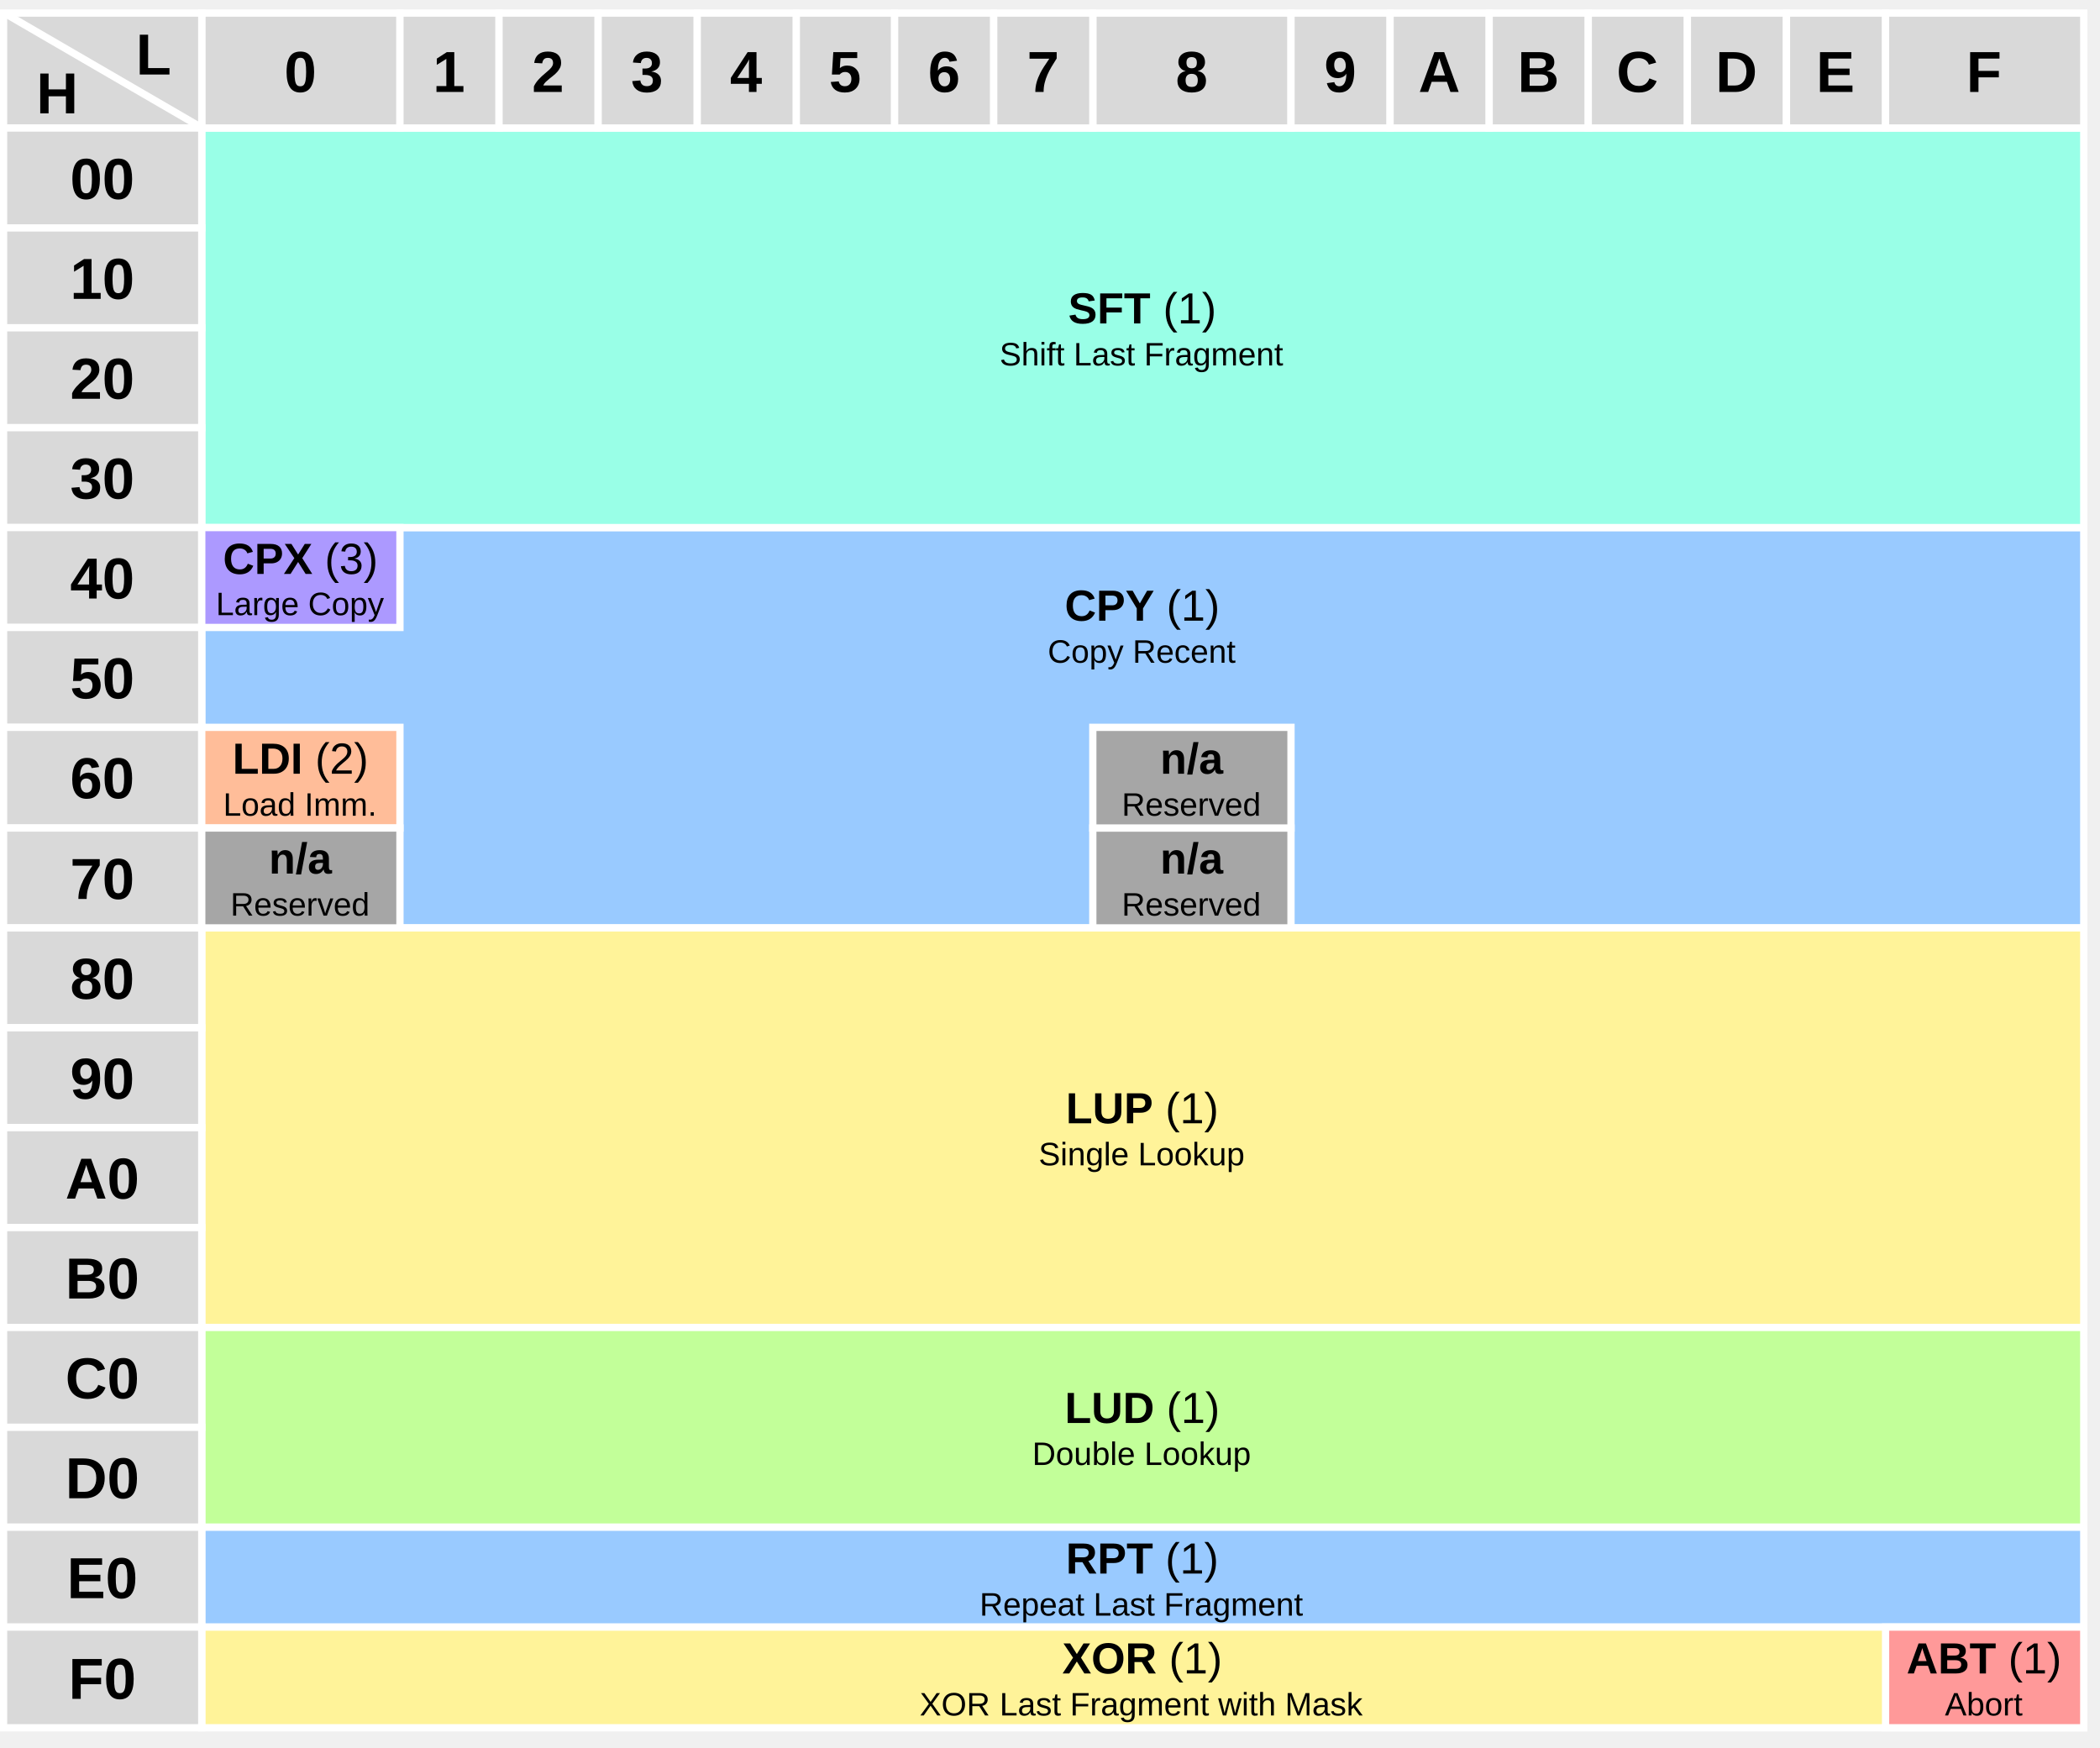
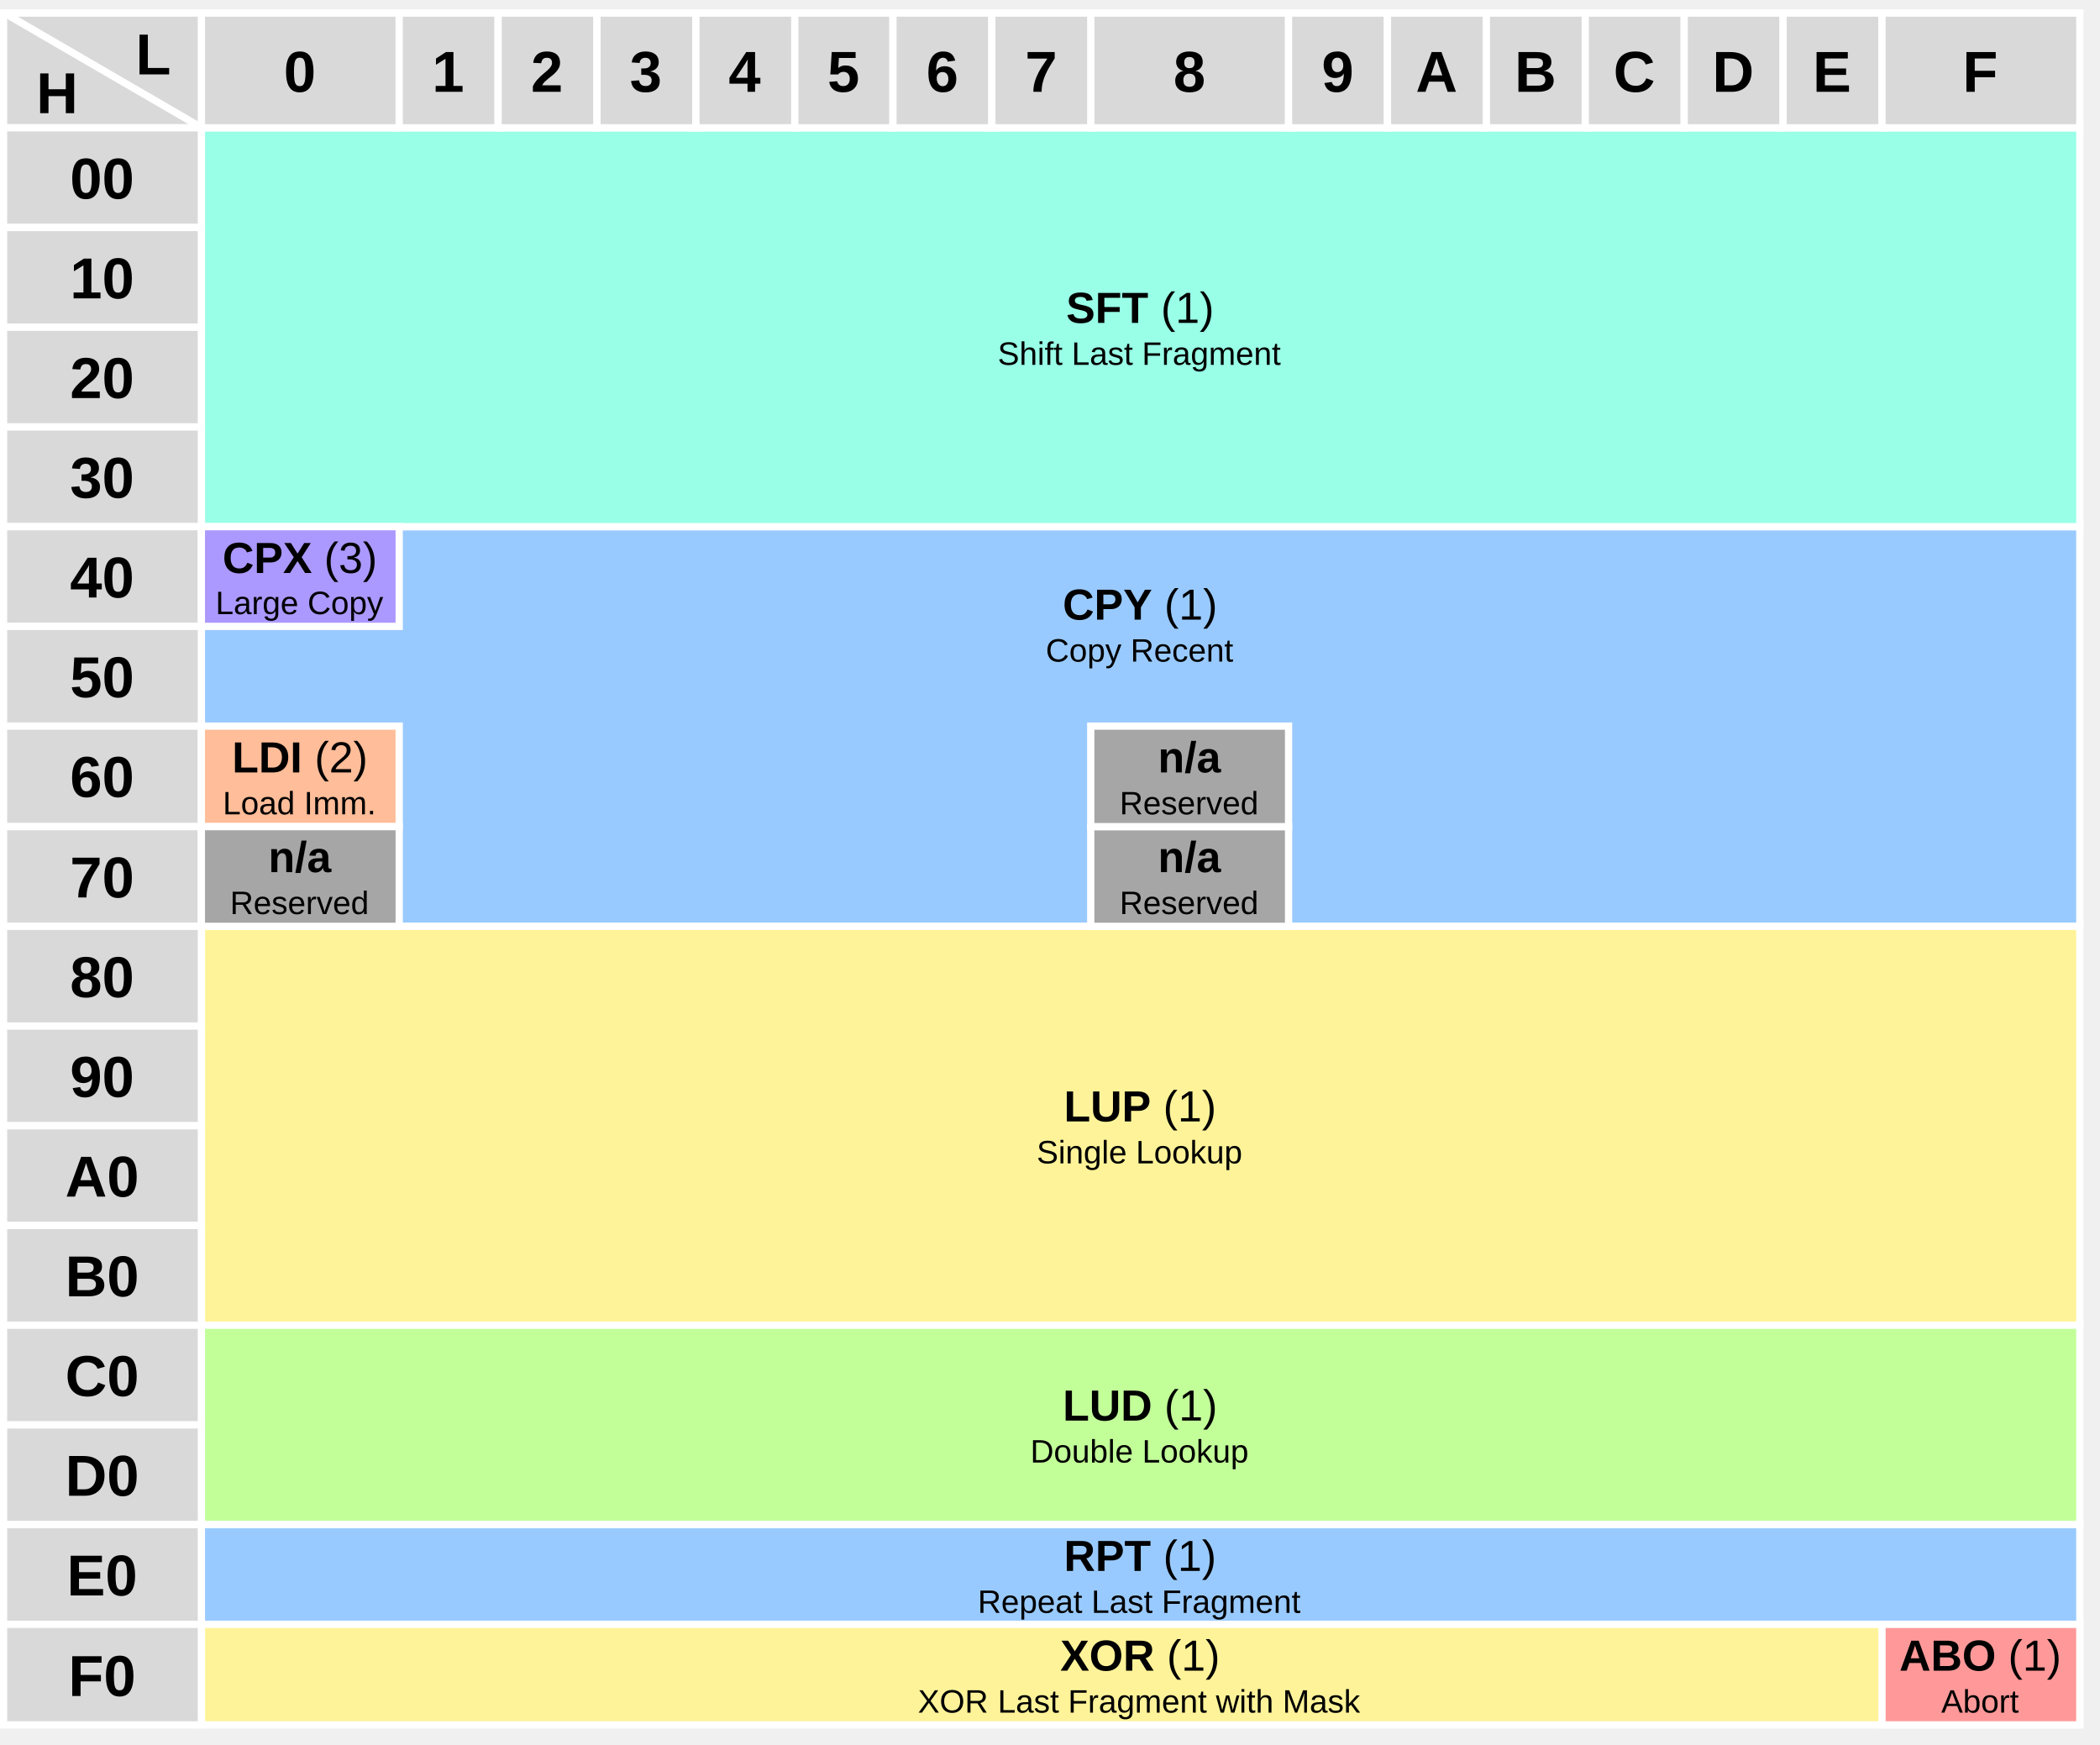
- <svg xmlns="http://www.w3.org/2000/svg" width="2649" height="2204" xml:space="preserve" overflow="hidden">
+ <svg xmlns="http://www.w3.org/2000/svg" width="2654" height="2204" xml:space="preserve" overflow="hidden">
  <g transform="translate(-288 -73)">
    <rect x="542.5" y="738.5" width="2374" height="505" stroke="#FFFFFF" stroke-width="9.167" stroke-miterlimit="8" fill="#99CAFF" />
    <text font-family="Arial,Arial_MSFontService,sans-serif" font-weight="700" font-size="55" transform="matrix(1 0 0 1 1631.11 856)">CPY</text>
    <text font-family="Arial,Arial_MSFontService,sans-serif" font-weight="400" font-size="55" transform="matrix(1 0 0 1 1743.97 856)"> </text>
    <text font-family="Arial,Arial_MSFontService,sans-serif" font-weight="400" font-size="55" transform="matrix(1 0 0 1 1759.44 856)">(1)</text>
    <text font-family="Arial,Arial_MSFontService,sans-serif" font-weight="400" font-size="55" transform="matrix(1 0 0 1 1826.47 856)"> </text>
    <text font-family="Arial,Arial_MSFontService,sans-serif" font-weight="400" font-size="41" transform="matrix(1 0 0 1 1609.63 909)">Copy Recent</text>
    <text font-family="Arial,Arial_MSFontService,sans-serif" font-weight="400" font-size="41" transform="matrix(1 0 0 1 1847.97 909)"> </text>
    <rect x="542.5" y="1243.5" width="2374" height="504" stroke="#FFFFFF" stroke-width="9.167" stroke-miterlimit="8" fill="#FFF399" />
    <text font-family="Arial,Arial_MSFontService,sans-serif" font-weight="700" font-size="55" transform="matrix(1 0 0 1 1632.55 1490)">LUP</text>
    <text font-family="Arial,Arial_MSFontService,sans-serif" font-weight="400" font-size="55" transform="matrix(1 0 0 1 1742.55 1490)"> </text>
    <text font-family="Arial,Arial_MSFontService,sans-serif" font-weight="400" font-size="55" transform="matrix(1 0 0 1 1758.02 1490)">(1)</text>
    <text font-family="Arial,Arial_MSFontService,sans-serif" font-weight="400" font-size="55" transform="matrix(1 0 0 1 1825.05 1490)"> </text>
    <text font-family="Arial,Arial_MSFontService,sans-serif" font-weight="400" font-size="41" transform="matrix(1 0 0 1 1598.17 1543)">Single Lookup</text>
    <text font-family="Arial,Arial_MSFontService,sans-serif" font-weight="400" font-size="41" transform="matrix(1 0 0 1 1859.42 1543)"> </text>
    <rect x="542.5" y="1747.5" width="2374" height="252" stroke="#FFFFFF" stroke-width="9.167" stroke-miterlimit="8" fill="#C2FF99" />
    <text font-family="Arial,Arial_MSFontService,sans-serif" font-weight="700" font-size="55" transform="matrix(1 0 0 1 1631.11 1868)">LUD</text>
    <text font-family="Arial,Arial_MSFontService,sans-serif" font-weight="400" font-size="55" transform="matrix(1 0 0 1 1743.97 1868)"> </text>
    <text font-family="Arial,Arial_MSFontService,sans-serif" font-weight="400" font-size="55" transform="matrix(1 0 0 1 1759.44 1868)">(1)</text>
    <text font-family="Arial,Arial_MSFontService,sans-serif" font-weight="400" font-size="55" transform="matrix(1 0 0 1 1826.47 1868)"> </text>
    <text font-family="Arial,Arial_MSFontService,sans-serif" font-weight="400" font-size="41" transform="matrix(1 0 0 1 1590.15 1921)">Double Lookup</text>
    <text font-family="Arial,Arial_MSFontService,sans-serif" font-weight="400" font-size="41" transform="matrix(1 0 0 1 1867.45 1921)"> </text>
    <rect x="542.5" y="1999.5" width="2374" height="126" stroke="#FFFFFF" stroke-width="9.167" stroke-miterlimit="8" fill="#99CAFF" />
    <text font-family="Arial,Arial_MSFontService,sans-serif" font-weight="700" font-size="55" transform="matrix(1 0 0 1 1632.55 2058)">RPT</text>
    <text font-family="Arial,Arial_MSFontService,sans-serif" font-weight="400" font-size="55" transform="matrix(1 0 0 1 1742.55 2058)"> </text>
    <text font-family="Arial,Arial_MSFontService,sans-serif" font-weight="400" font-size="55" transform="matrix(1 0 0 1 1758.02 2058)">(1)</text>
    <text font-family="Arial,Arial_MSFontService,sans-serif" font-weight="400" font-size="55" transform="matrix(1 0 0 1 1825.05 2058)"> </text>
    <text font-family="Arial,Arial_MSFontService,sans-serif" font-weight="400" font-size="41" transform="matrix(1 0 0 1 1523.7 2111)">Repeat Last Fragment</text>
    <text font-family="Arial,Arial_MSFontService,sans-serif" font-weight="400" font-size="41" transform="matrix(1 0 0 1 1933.9 2111)"> </text>
    <rect x="542.5" y="234.5" width="2374" height="504" stroke="#FFFFFF" stroke-width="9.167" stroke-miterlimit="8" fill="#99FFE7" />
    <text font-family="Arial,Arial_MSFontService,sans-serif" font-weight="700" font-size="55" transform="matrix(1 0 0 1 1635.41 481)">SFT</text>
    <text font-family="Arial,Arial_MSFontService,sans-serif" font-weight="400" font-size="55" transform="matrix(1 0 0 1 1739.68 481)"> </text>
    <text font-family="Arial,Arial_MSFontService,sans-serif" font-weight="400" font-size="55" transform="matrix(1 0 0 1 1755.15 481)">(1)</text>
    <text font-family="Arial,Arial_MSFontService,sans-serif" font-weight="400" font-size="55" transform="matrix(1 0 0 1 1822.18 481)"> </text>
    <text font-family="Arial,Arial_MSFontService,sans-serif" font-weight="400" font-size="41" transform="matrix(1 0 0 1 1548.9 534)">Shift Last Fragment</text>
    <text font-family="Arial,Arial_MSFontService,sans-serif" font-weight="400" font-size="41" transform="matrix(1 0 0 1 1908.7 534)"> </text>
    <rect x="542.5" y="2125.5" width="2374" height="127" stroke="#FFFFFF" stroke-width="9.167" stroke-miterlimit="8" fill="#FFF399" />
    <text font-family="Arial,Arial_MSFontService,sans-serif" font-weight="700" font-size="55" transform="matrix(1 0 0 1 1627.97 2184)">XOR</text>
    <text font-family="Arial,Arial_MSFontService,sans-serif" font-weight="400" font-size="55" transform="matrix(1 0 0 1 1747.13 2184)"> </text>
    <text font-family="Arial,Arial_MSFontService,sans-serif" font-weight="400" font-size="55" transform="matrix(1 0 0 1 1762.6 2184)">(1)</text>
    <text font-family="Arial,Arial_MSFontService,sans-serif" font-weight="400" font-size="55" transform="matrix(1 0 0 1 1829.63 2184)"> </text>
    <text font-family="Arial,Arial_MSFontService,sans-serif" font-weight="400" font-size="41" transform="matrix(1 0 0 1 1448.07 2237)">XOR </text>
    <text font-family="Arial,Arial_MSFontService,sans-serif" font-weight="400" font-size="41" transform="matrix(1 0 0 1 1548.9 2237)">Last Fragment with Mask</text>
    <text font-family="Arial,Arial_MSFontService,sans-serif" font-weight="400" font-size="41" transform="matrix(1 0 0 1 2009.53 2237)"> </text>
    <rect x="542.5" y="89.5" width="250" height="145" stroke="#FFFFFF" stroke-width="9.167" stroke-miterlimit="8" fill="#D9D9D9" />
    <text font-family="Arial,Arial_MSFontService,sans-serif" font-weight="700" font-size="73" transform="matrix(1 0 0 1 646.618 189)">0</text>
    <text font-family="Arial,Arial_MSFontService,sans-serif" font-weight="700" font-size="73" transform="matrix(1 0 0 1 687.295 189)"> </text>
    <rect x="1666.5" y="89.5" width="250" height="145" stroke="#FFFFFF" stroke-width="9.167" stroke-miterlimit="8" fill="#D9D9D9" />
    <text font-family="Arial,Arial_MSFontService,sans-serif" font-weight="700" font-size="73" transform="matrix(1 0 0 1 1770.92 189)">8</text>
    <text font-family="Arial,Arial_MSFontService,sans-serif" font-weight="700" font-size="73" transform="matrix(1 0 0 1 1811.6 189)"> </text>
    <rect x="792.5" y="89.5" width="125" height="145" stroke="#FFFFFF" stroke-width="9.167" stroke-miterlimit="8" fill="#D9D9D9" />
    <text font-family="Arial,Arial_MSFontService,sans-serif" font-weight="700" font-size="73" transform="matrix(1 0 0 1 834.002 189)">1</text>
    <text font-family="Arial,Arial_MSFontService,sans-serif" font-weight="700" font-size="73" transform="matrix(1 0 0 1 874.679 189)"> </text>
    <rect x="917.5" y="89.5" width="125" height="145" stroke="#FFFFFF" stroke-width="9.167" stroke-miterlimit="8" fill="#D9D9D9" />
    <text font-family="Arial,Arial_MSFontService,sans-serif" font-weight="700" font-size="73" transform="matrix(1 0 0 1 958.924 189)">2</text>
    <text font-family="Arial,Arial_MSFontService,sans-serif" font-weight="700" font-size="73" transform="matrix(1 0 0 1 999.602 189)"> </text>
    <rect x="1042.5" y="89.5" width="125" height="145" stroke="#FFFFFF" stroke-width="9.167" stroke-miterlimit="8" fill="#D9D9D9" />
    <text font-family="Arial,Arial_MSFontService,sans-serif" font-weight="700" font-size="73" transform="matrix(1 0 0 1 1083.85 189)">3</text>
    <text font-family="Arial,Arial_MSFontService,sans-serif" font-weight="700" font-size="73" transform="matrix(1 0 0 1 1124.52 189)"> </text>
    <rect x="1167.5" y="89.5" width="125" height="145" stroke="#FFFFFF" stroke-width="9.167" stroke-miterlimit="8" fill="#D9D9D9" />
    <text font-family="Arial,Arial_MSFontService,sans-serif" font-weight="700" font-size="73" transform="matrix(1 0 0 1 1208.77 189)">4</text>
    <text font-family="Arial,Arial_MSFontService,sans-serif" font-weight="700" font-size="73" transform="matrix(1 0 0 1 1249.45 189)"> </text>
    <rect x="1292.5" y="89.5" width="124" height="145" stroke="#FFFFFF" stroke-width="9.167" stroke-miterlimit="8" fill="#D9D9D9" />
    <text font-family="Arial,Arial_MSFontService,sans-serif" font-weight="700" font-size="73" transform="matrix(1 0 0 1 1333.69 189)">5</text>
    <text font-family="Arial,Arial_MSFontService,sans-serif" font-weight="700" font-size="73" transform="matrix(1 0 0 1 1374.37 189)"> </text>
    <rect x="1416.5" y="89.5" width="125" height="145" stroke="#FFFFFF" stroke-width="9.167" stroke-miterlimit="8" fill="#D9D9D9" />
    <text font-family="Arial,Arial_MSFontService,sans-serif" font-weight="700" font-size="73" transform="matrix(1 0 0 1 1458.62 189)">6</text>
    <text font-family="Arial,Arial_MSFontService,sans-serif" font-weight="700" font-size="73" transform="matrix(1 0 0 1 1499.29 189)"> </text>
    <rect x="1541.5" y="89.5" width="125" height="145" stroke="#FFFFFF" stroke-width="9.167" stroke-miterlimit="8" fill="#D9D9D9" />
    <text font-family="Arial,Arial_MSFontService,sans-serif" font-weight="700" font-size="73" transform="matrix(1 0 0 1 1583.54 189)">7</text>
    <text font-family="Arial,Arial_MSFontService,sans-serif" font-weight="700" font-size="73" transform="matrix(1 0 0 1 1624.22 189)"> </text>
    <rect x="1916.5" y="89.5" width="125" height="145" stroke="#FFFFFF" stroke-width="9.167" stroke-miterlimit="8" fill="#D9D9D9" />
    <text font-family="Arial,Arial_MSFontService,sans-serif" font-weight="700" font-size="73" transform="matrix(1 0 0 1 1958.31 189)">9</text>
    <text font-family="Arial,Arial_MSFontService,sans-serif" font-weight="700" font-size="73" transform="matrix(1 0 0 1 1998.98 189)"> </text>
    <rect x="2041.5" y="89.5" width="125" height="145" stroke="#FFFFFF" stroke-width="9.167" stroke-miterlimit="8" fill="#D9D9D9" />
    <text font-family="Arial,Arial_MSFontService,sans-serif" font-weight="700" font-size="73" transform="matrix(1 0 0 1 2077.21 189)">A</text>
    <text font-family="Arial,Arial_MSFontService,sans-serif" font-weight="700" font-size="73" transform="matrix(1 0 0 1 2129.92 189)"> </text>
    <rect x="2166.5" y="89.5" width="125" height="145" stroke="#FFFFFF" stroke-width="9.167" stroke-miterlimit="8" fill="#D9D9D9" />
    <text font-family="Arial,Arial_MSFontService,sans-serif" font-weight="700" font-size="73" transform="matrix(1 0 0 1 2202.14 189)">B</text>
    <text font-family="Arial,Arial_MSFontService,sans-serif" font-weight="700" font-size="73" transform="matrix(1 0 0 1 2254.85 189)"> </text>
    <rect x="2291.5" y="89.5" width="125" height="145" stroke="#FFFFFF" stroke-width="9.167" stroke-miterlimit="8" fill="#D9D9D9" />
    <text font-family="Arial,Arial_MSFontService,sans-serif" font-weight="700" font-size="73" transform="matrix(1 0 0 1 2327.06 189)">C</text>
    <text font-family="Arial,Arial_MSFontService,sans-serif" font-weight="700" font-size="73" transform="matrix(1 0 0 1 2379.77 189)"> </text>
    <rect x="2416.5" y="89.5" width="125" height="145" stroke="#FFFFFF" stroke-width="9.167" stroke-miterlimit="8" fill="#D9D9D9" />
    <text font-family="Arial,Arial_MSFontService,sans-serif" font-weight="700" font-size="73" transform="matrix(1 0 0 1 2451.98 189)">D</text>
    <text font-family="Arial,Arial_MSFontService,sans-serif" font-weight="700" font-size="73" transform="matrix(1 0 0 1 2504.69 189)"> </text>
    <rect x="2541.5" y="89.5" width="125" height="145" stroke="#FFFFFF" stroke-width="9.167" stroke-miterlimit="8" fill="#D9D9D9" />
    <text font-family="Arial,Arial_MSFontService,sans-serif" font-weight="700" font-size="73" transform="matrix(1 0 0 1 2578.91 189)">E</text>
    <text font-family="Arial,Arial_MSFontService,sans-serif" font-weight="700" font-size="73" transform="matrix(1 0 0 1 2627.61 189)"> </text>
    <rect x="2666.5" y="89.5" width="250" height="145" stroke="#FFFFFF" stroke-width="9.167" stroke-miterlimit="8" fill="#D9D9D9" />
    <text font-family="Arial,Arial_MSFontService,sans-serif" font-weight="700" font-size="73" transform="matrix(1 0 0 1 2768.3 189)">F</text>
    <text font-family="Arial,Arial_MSFontService,sans-serif" font-weight="700" font-size="73" transform="matrix(1 0 0 1 2812.99 189)"> </text>
    <rect x="292.5" y="89.5" width="250" height="145" stroke="#FFFFFF" stroke-width="9.167" stroke-miterlimit="8" fill="#D9D9D9" />
    <rect x="292.5" y="234.5" width="250" height="126" stroke="#FFFFFF" stroke-width="9.167" stroke-miterlimit="8" fill="#D9D9D9" />
    <text font-family="Arial,Arial_MSFontService,sans-serif" font-weight="700" font-size="73" transform="matrix(1 0 0 1 376.433 324)">00</text>
    <text font-family="Arial,Arial_MSFontService,sans-serif" font-weight="700" font-size="73" transform="matrix(1 0 0 1 457.787 324)"> </text>
    <rect x="292.5" y="360.5" width="250" height="126" stroke="#FFFFFF" stroke-width="9.167" stroke-miterlimit="8" fill="#D9D9D9" />
    <text font-family="Arial,Arial_MSFontService,sans-serif" font-weight="700" font-size="73" transform="matrix(1 0 0 1 376.433 450)">10</text>
    <text font-family="Arial,Arial_MSFontService,sans-serif" font-weight="700" font-size="73" transform="matrix(1 0 0 1 457.787 450)"> </text>
    <rect x="292.5" y="486.5" width="250" height="126" stroke="#FFFFFF" stroke-width="9.167" stroke-miterlimit="8" fill="#D9D9D9" />
    <text font-family="Arial,Arial_MSFontService,sans-serif" font-weight="700" font-size="73" transform="matrix(1 0 0 1 376.433 576)">20</text>
    <text font-family="Arial,Arial_MSFontService,sans-serif" font-weight="700" font-size="73" transform="matrix(1 0 0 1 457.787 576)"> </text>
    <rect x="292.5" y="612.5" width="250" height="126" stroke="#FFFFFF" stroke-width="9.167" stroke-miterlimit="8" fill="#D9D9D9" />
    <text font-family="Arial,Arial_MSFontService,sans-serif" font-weight="700" font-size="73" transform="matrix(1 0 0 1 376.433 702)">30</text>
    <text font-family="Arial,Arial_MSFontService,sans-serif" font-weight="700" font-size="73" transform="matrix(1 0 0 1 457.787 702)"> </text>
    <rect x="292.5" y="738.5" width="250" height="126" stroke="#FFFFFF" stroke-width="9.167" stroke-miterlimit="8" fill="#D9D9D9" />
    <text font-family="Arial,Arial_MSFontService,sans-serif" font-weight="700" font-size="73" transform="matrix(1 0 0 1 376.433 828)">40</text>
    <text font-family="Arial,Arial_MSFontService,sans-serif" font-weight="700" font-size="73" transform="matrix(1 0 0 1 457.787 828)"> </text>
    <rect x="292.5" y="864.5" width="250" height="126" stroke="#FFFFFF" stroke-width="9.167" stroke-miterlimit="8" fill="#D9D9D9" />
    <text font-family="Arial,Arial_MSFontService,sans-serif" font-weight="700" font-size="73" transform="matrix(1 0 0 1 376.433 954)">50</text>
    <text font-family="Arial,Arial_MSFontService,sans-serif" font-weight="700" font-size="73" transform="matrix(1 0 0 1 457.787 954)"> </text>
    <rect x="292.5" y="990.5" width="250" height="127" stroke="#FFFFFF" stroke-width="9.167" stroke-miterlimit="8" fill="#D9D9D9" />
    <text font-family="Arial,Arial_MSFontService,sans-serif" font-weight="700" font-size="73" transform="matrix(1 0 0 1 376.433 1080)">60</text>
    <text font-family="Arial,Arial_MSFontService,sans-serif" font-weight="700" font-size="73" transform="matrix(1 0 0 1 457.787 1080)"> </text>
    <rect x="292.5" y="1117.5" width="250" height="126" stroke="#FFFFFF" stroke-width="9.167" stroke-miterlimit="8" fill="#D9D9D9" />
    <text font-family="Arial,Arial_MSFontService,sans-serif" font-weight="700" font-size="73" transform="matrix(1 0 0 1 376.433 1207)">70</text>
    <text font-family="Arial,Arial_MSFontService,sans-serif" font-weight="700" font-size="73" transform="matrix(1 0 0 1 457.787 1207)"> </text>
    <rect x="292.5" y="1243.5" width="250" height="126" stroke="#FFFFFF" stroke-width="9.167" stroke-miterlimit="8" fill="#D9D9D9" />
    <text font-family="Arial,Arial_MSFontService,sans-serif" font-weight="700" font-size="73" transform="matrix(1 0 0 1 376.433 1333)">80</text>
    <text font-family="Arial,Arial_MSFontService,sans-serif" font-weight="700" font-size="73" transform="matrix(1 0 0 1 457.787 1333)"> </text>
    <rect x="292.5" y="1369.5" width="250" height="126" stroke="#FFFFFF" stroke-width="9.167" stroke-miterlimit="8" fill="#D9D9D9" />
    <text font-family="Arial,Arial_MSFontService,sans-serif" font-weight="700" font-size="73" transform="matrix(1 0 0 1 376.433 1459)">90</text>
    <text font-family="Arial,Arial_MSFontService,sans-serif" font-weight="700" font-size="73" transform="matrix(1 0 0 1 457.787 1459)"> </text>
    <rect x="292.5" y="1495.5" width="250" height="126" stroke="#FFFFFF" stroke-width="9.167" stroke-miterlimit="8" fill="#D9D9D9" />
    <text font-family="Arial,Arial_MSFontService,sans-serif" font-weight="700" font-size="73" transform="matrix(1 0 0 1 370.418 1585)">A0</text>
    <text font-family="Arial,Arial_MSFontService,sans-serif" font-weight="700" font-size="73" transform="matrix(1 0 0 1 463.803 1585)"> </text>
    <rect x="292.5" y="1621.5" width="250" height="126" stroke="#FFFFFF" stroke-width="9.167" stroke-miterlimit="8" fill="#D9D9D9" />
    <text font-family="Arial,Arial_MSFontService,sans-serif" font-weight="700" font-size="73" transform="matrix(1 0 0 1 370.418 1711)">B0</text>
    <text font-family="Arial,Arial_MSFontService,sans-serif" font-weight="700" font-size="73" transform="matrix(1 0 0 1 463.803 1711)"> </text>
    <rect x="292.5" y="1747.5" width="250" height="126" stroke="#FFFFFF" stroke-width="9.167" stroke-miterlimit="8" fill="#D9D9D9" />
    <text font-family="Arial,Arial_MSFontService,sans-serif" font-weight="700" font-size="73" transform="matrix(1 0 0 1 370.418 1837)">C0</text>
    <text font-family="Arial,Arial_MSFontService,sans-serif" font-weight="700" font-size="73" transform="matrix(1 0 0 1 463.803 1837)"> </text>
    <rect x="292.5" y="1873.5" width="250" height="126" stroke="#FFFFFF" stroke-width="9.167" stroke-miterlimit="8" fill="#D9D9D9" />
    <text font-family="Arial,Arial_MSFontService,sans-serif" font-weight="700" font-size="73" transform="matrix(1 0 0 1 370.418 1963)">D0</text>
    <text font-family="Arial,Arial_MSFontService,sans-serif" font-weight="700" font-size="73" transform="matrix(1 0 0 1 463.803 1963)"> </text>
    <rect x="292.5" y="1999.5" width="250" height="126" stroke="#FFFFFF" stroke-width="9.167" stroke-miterlimit="8" fill="#D9D9D9" />
    <text font-family="Arial,Arial_MSFontService,sans-serif" font-weight="700" font-size="73" transform="matrix(1 0 0 1 372.423 2089)">E0</text>
    <text font-family="Arial,Arial_MSFontService,sans-serif" font-weight="700" font-size="73" transform="matrix(1 0 0 1 461.798 2089)"> </text>
    <rect x="292.5" y="2125.5" width="250" height="127" stroke="#FFFFFF" stroke-width="9.167" stroke-miterlimit="8" fill="#D9D9D9" />
    <text font-family="Arial,Arial_MSFontService,sans-serif" font-weight="700" font-size="73" transform="matrix(1 0 0 1 374.428 2216)">F0</text>
    <text font-family="Arial,Arial_MSFontService,sans-serif" font-weight="700" font-size="73" transform="matrix(1 0 0 1 459.793 2216)"> </text>
    <rect x="2666.5" y="2125.5" width="250" height="127" stroke="#FFFFFF" stroke-width="9.167" stroke-miterlimit="8" fill="#FF9999" />
-     <text font-family="Arial,Arial_MSFontService,sans-serif" font-weight="700" font-size="55" transform="matrix(1 0 0 1 2692.96 2184)">ABT</text>
-     <text font-family="Arial,Arial_MSFontService,sans-serif" font-weight="400" font-size="55" transform="matrix(1 0 0 1 2805.83 2184)"> </text>
-     <text font-family="Arial,Arial_MSFontService,sans-serif" font-weight="400" font-size="55" transform="matrix(1 0 0 1 2821.3 2184)">(1)</text>
-     <text font-family="Arial,Arial_MSFontService,sans-serif" font-weight="400" font-size="55" transform="matrix(1 0 0 1 2888.33 2184)"> </text>
+     <text font-family="Arial,Arial_MSFontService,sans-serif" font-weight="700" font-size="55" transform="matrix(1 0 0 1 2688.38 2184)">ABO</text>
+     <text font-family="Arial,Arial_MSFontService,sans-serif" font-weight="400" font-size="55" transform="matrix(1 0 0 1 2810.41 2184)"> </text>
+     <text font-family="Arial,Arial_MSFontService,sans-serif" font-weight="400" font-size="55" transform="matrix(1 0 0 1 2825.88 2184)">(1)</text>
+     <text font-family="Arial,Arial_MSFontService,sans-serif" font-weight="400" font-size="55" transform="matrix(1 0 0 1 2892.91 2184)"> </text>
    <text font-family="Arial,Arial_MSFontService,sans-serif" font-weight="400" font-size="41" transform="matrix(1 0 0 1 2741.38 2237)">Abort</text>
    <text font-family="Arial,Arial_MSFontService,sans-serif" font-weight="400" font-size="41" transform="matrix(1 0 0 1 2839.93 2237)"> </text>
    <rect x="542.5" y="990.5" width="250" height="127" stroke="#FFFFFF" stroke-width="9.167" stroke-miterlimit="8" fill="#FFBD99" />
    <text font-family="Arial,Arial_MSFontService,sans-serif" font-weight="700" font-size="55" transform="matrix(1 0 0 1 581.293 1049)">LDI</text>
    <text font-family="Arial,Arial_MSFontService,sans-serif" font-weight="400" font-size="55" transform="matrix(1 0 0 1 670.095 1049)"> </text>
    <text font-family="Arial,Arial_MSFontService,sans-serif" font-weight="400" font-size="55" transform="matrix(1 0 0 1 685.564 1049)">(2)</text>
    <text font-family="Arial,Arial_MSFontService,sans-serif" font-weight="400" font-size="55" transform="matrix(1 0 0 1 752.595 1049)"> </text>
    <text font-family="Arial,Arial_MSFontService,sans-serif" font-weight="400" font-size="41" transform="matrix(1 0 0 1 569.56 1102)">Load Imm.</text>
    <text font-family="Arial,Arial_MSFontService,sans-serif" font-weight="400" font-size="41" transform="matrix(1 0 0 1 764.352 1102)"> </text>
    <rect x="542.5" y="738.5" width="250" height="126" stroke="#FFFFFF" stroke-width="9.167" stroke-miterlimit="8" fill="#AC99FF" />
    <text font-family="Arial,Arial_MSFontService,sans-serif" font-weight="700" font-size="55" transform="matrix(1 0 0 1 569.262 797)">CPX</text>
    <text font-family="Arial,Arial_MSFontService,sans-serif" font-weight="400" font-size="55" transform="matrix(1 0 0 1 682.127 797)"> </text>
    <text font-family="Arial,Arial_MSFontService,sans-serif" font-weight="400" font-size="55" transform="matrix(1 0 0 1 697.595 797)">(3)</text>
    <text font-family="Arial,Arial_MSFontService,sans-serif" font-weight="400" font-size="55" transform="matrix(1 0 0 1 764.627 797)"> </text>
    <text font-family="Arial,Arial_MSFontService,sans-serif" font-weight="400" font-size="41" transform="matrix(1 0 0 1 560.393 849)">Large Copy</text>
    <text font-family="Arial,Arial_MSFontService,sans-serif" font-weight="400" font-size="41" transform="matrix(1 0 0 1 773.518 849)"> </text>
    <rect x="542.5" y="1117.5" width="250" height="126" stroke="#FFFFFF" stroke-width="9.167" stroke-miterlimit="8" fill="#A6A6A6" />
    <text font-family="Arial,Arial_MSFontService,sans-serif" font-weight="700" font-size="55" transform="matrix(1 0 0 1 627.127 1175)">n/a</text>
    <text font-family="Arial,Arial_MSFontService,sans-serif" font-weight="700" font-size="55" transform="matrix(1 0 0 1 706.762 1175)"> </text>
    <text font-family="Arial,Arial_MSFontService,sans-serif" font-weight="400" font-size="41" transform="matrix(1 0 0 1 578.727 1228)">Reserved</text>
    <text font-family="Arial,Arial_MSFontService,sans-serif" font-weight="400" font-size="41" transform="matrix(1 0 0 1 755.185 1228)"> </text>
    <path d="M293.5 89.5 542.103 233.874" stroke="#FFFFFF" stroke-width="9.167" stroke-miterlimit="8" fill="none" fill-rule="evenodd" />
    <text font-family="Arial,Arial_MSFontService,sans-serif" font-weight="700" font-size="73" transform="matrix(1 0 0 1 459.435 167)">L</text>
    <text font-family="Arial,Arial_MSFontService,sans-serif" font-weight="700" font-size="73" transform="matrix(1 0 0 1 504.123 167)"> </text>
    <text font-family="Arial,Arial_MSFontService,sans-serif" font-weight="700" font-size="73" transform="matrix(1 0 0 1 333.872 216)">H</text>
    <text font-family="Arial,Arial_MSFontService,sans-serif" font-weight="700" font-size="73" transform="matrix(1 0 0 1 386.58 216)"> </text>
    <rect x="1666.5" y="1117.5" width="250" height="126" stroke="#FFFFFF" stroke-width="9.167" stroke-miterlimit="8" fill="#A6A6A6" />
    <text font-family="Arial,Arial_MSFontService,sans-serif" font-weight="700" font-size="55" transform="matrix(1 0 0 1 1751.43 1175)">n/a</text>
    <text font-family="Arial,Arial_MSFontService,sans-serif" font-weight="700" font-size="55" transform="matrix(1 0 0 1 1831.07 1175)"> </text>
    <text font-family="Arial,Arial_MSFontService,sans-serif" font-weight="400" font-size="41" transform="matrix(1 0 0 1 1703.03 1228)">Reserved</text>
    <text font-family="Arial,Arial_MSFontService,sans-serif" font-weight="400" font-size="41" transform="matrix(1 0 0 1 1879.49 1228)"> </text>
    <rect x="1666.5" y="990.5" width="250" height="127" stroke="#FFFFFF" stroke-width="9.167" stroke-miterlimit="8" fill="#A6A6A6" />
    <text font-family="Arial,Arial_MSFontService,sans-serif" font-weight="700" font-size="55" transform="matrix(1 0 0 1 1751.43 1049)">n/a</text>
    <text font-family="Arial,Arial_MSFontService,sans-serif" font-weight="700" font-size="55" transform="matrix(1 0 0 1 1831.07 1049)"> </text>
    <text font-family="Arial,Arial_MSFontService,sans-serif" font-weight="400" font-size="41" transform="matrix(1 0 0 1 1703.03 1102)">Reserved</text>
    <text font-family="Arial,Arial_MSFontService,sans-serif" font-weight="400" font-size="41" transform="matrix(1 0 0 1 1879.49 1102)"> </text>
  </g>
</svg>
